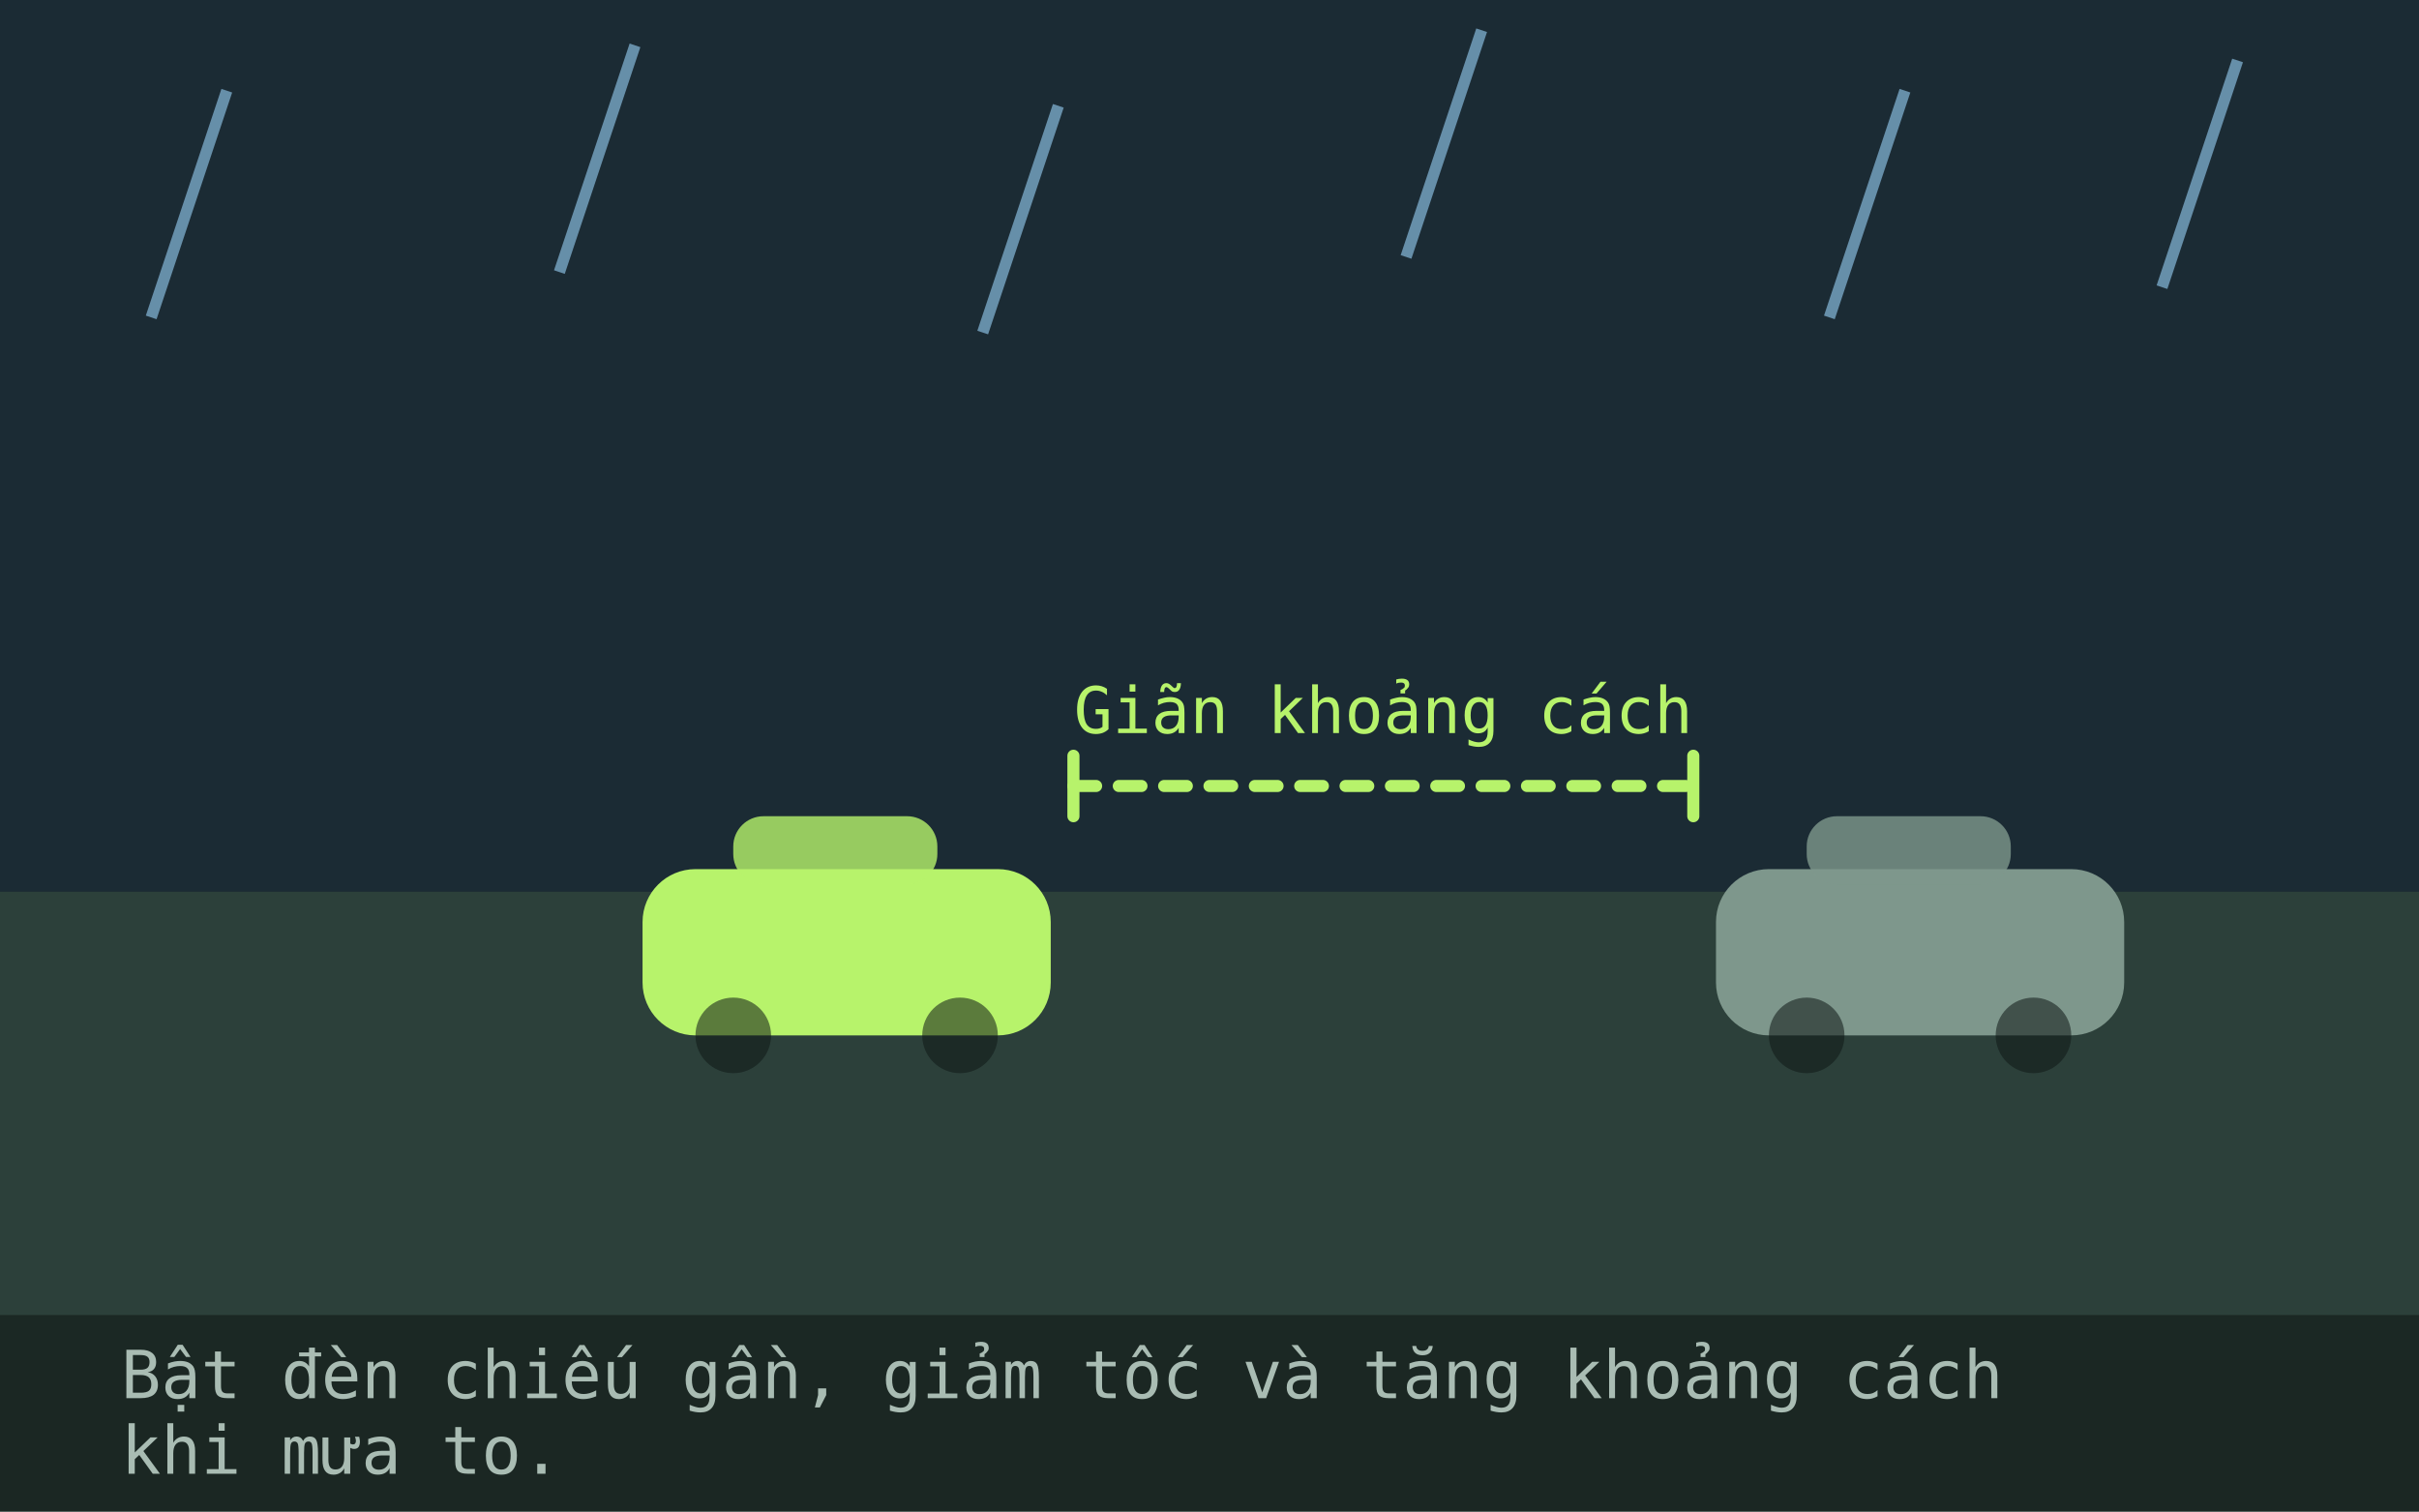
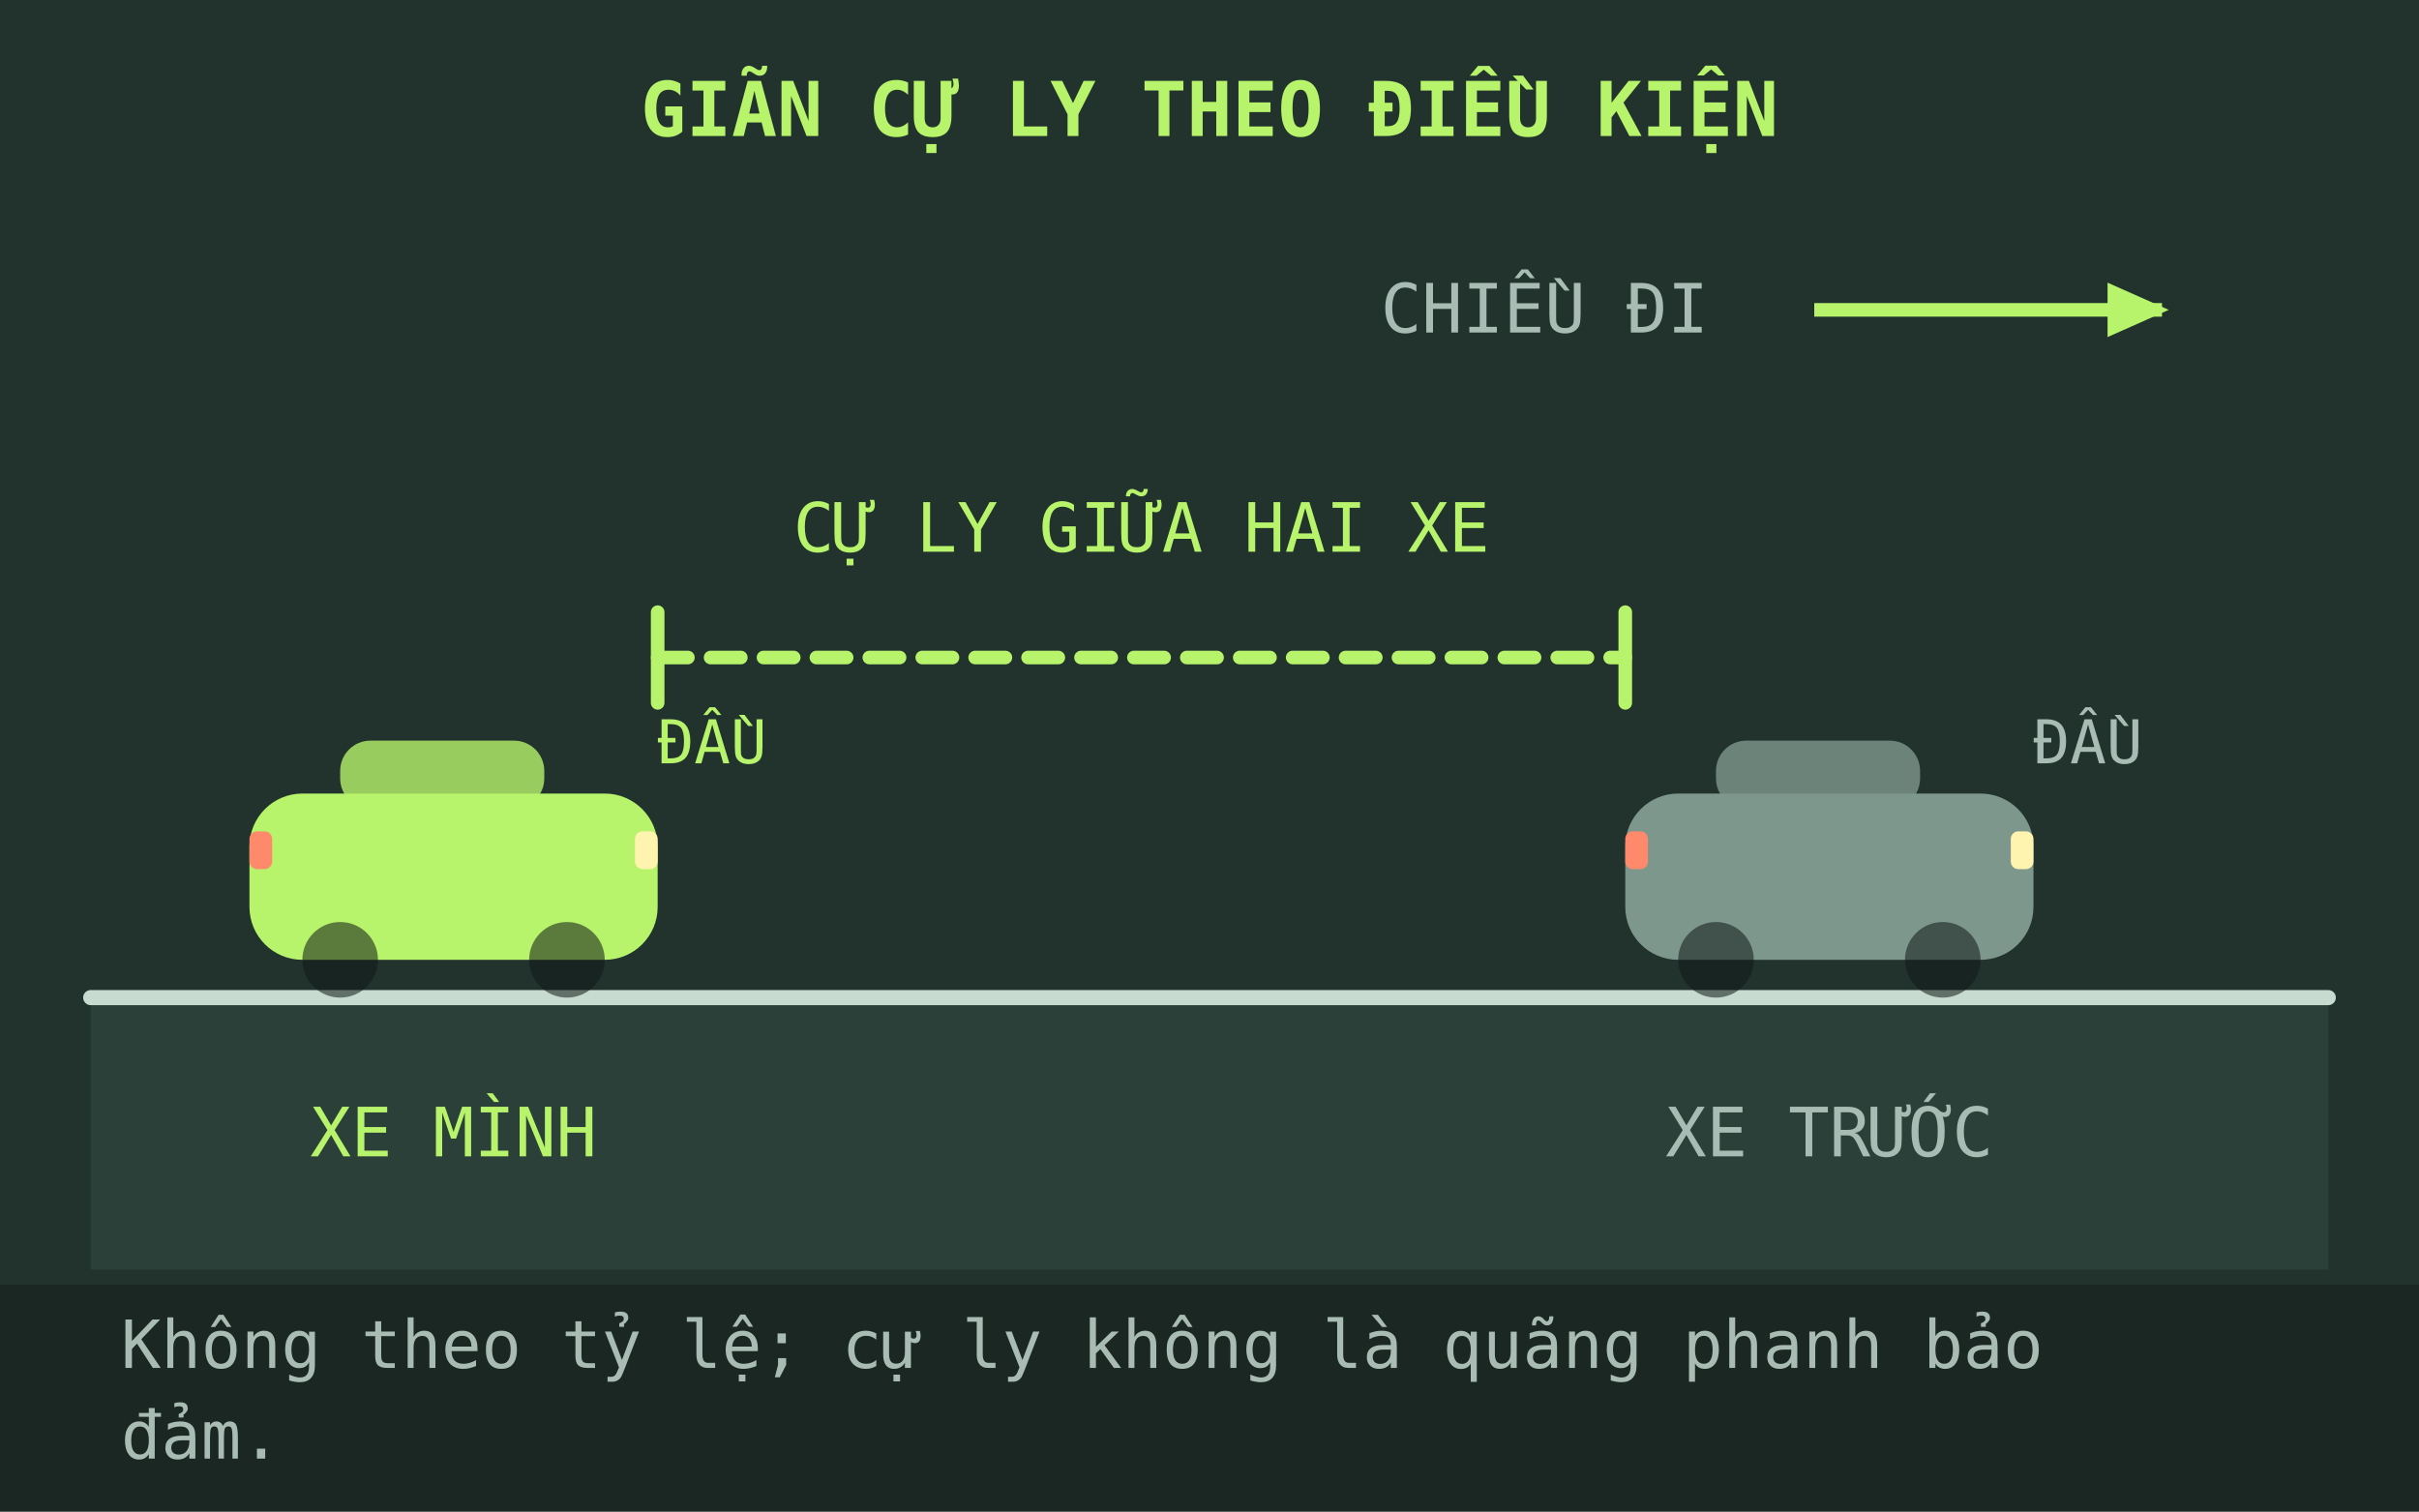
<svg xmlns="http://www.w3.org/2000/svg" viewBox="0 0 320 200" width="320" height="200" role="img" aria-labelledby="ttl">
  <defs>
    <marker id="tip" viewBox="0 0 10 10" refX="8" refY="5" markerWidth="5" markerHeight="5" orient="auto-start-reverse">
      <path d="M0 1L9 5L0 9Z" fill="#b7f36b" />
    </marker>
  </defs>
  <rect x="0" y="0" width="320" height="200" rx="0" fill="#22332e" />
-   <rect x="0" y="0" width="320" height="180" rx="0" fill="#1b2b34" />
-   <rect x="0" y="118" width="320" height="62" rx="0" fill="#2c403a" />
-   <g stroke="#8fc4e8" stroke-width="1.5" opacity=".65">
-     <path d="M30 12L20 42" />
-     <path d="M84 6L74 36" />
-     <path d="M140 14L130 44" />
-     <path d="M196 4L186 34" />
-     <path d="M252 12L242 42" />
-     <path d="M296 8L286 38" />
+   <text x="160" y="18" font-family="DM Mono, ui-monospace, monospace" font-size="10" font-weight="700" fill="#b7f36b" text-anchor="middle">GIÃN CỰ LY THEO ĐIỀU KIỆN</text>
+   <g id="rain-direction">
+     <text x="226" y="44" font-family="DM Mono, ui-monospace, monospace" font-size="9" font-weight="500" fill="#a9bcb3" text-anchor="end">CHIỀU ĐI</text>
+     <path d="M240 41L286 41" fill="none" stroke="#b7f36b" stroke-width="1.8" marker-end="url(#tip)" />
  </g>
-   <g transform="translate(112 126) rotate(0)">
-     <rect x="-27" y="-11" width="54" height="22" rx="7" fill="#b7f36b" />
-     <rect x="-15" y="-18" width="27" height="9" rx="4" fill="#b7f36b" opacity=".8" />
-     <circle cx="-15" cy="11" r="5" fill="#0e1715" opacity=".55" />
-     <circle cx="15" cy="11" r="5" fill="#0e1715" opacity=".55" />
+   <g id="rain-road">
+     <rect x="12" y="132" width="296" height="36" rx="0" fill="#2c403a" />
+     <path d="M12 132L308 132" stroke="#c8dbd1" stroke-width="2" stroke-linecap="round" />
  </g>
-   <g transform="translate(254 126) rotate(0)">
-     <rect x="-27" y="-11" width="54" height="22" rx="7" fill="#7e978c" />
-     <rect x="-15" y="-18" width="27" height="9" rx="4" fill="#7e978c" opacity=".8" />
-     <circle cx="-15" cy="11" r="5" fill="#0e1715" opacity=".55" />
-     <circle cx="15" cy="11" r="5" fill="#0e1715" opacity=".55" />
+   <g id="rain-ego">
+     <g transform="translate(60 116) rotate(0)">
+       <rect x="-27" y="-11" width="54" height="22" rx="7" fill="#b7f36b" />
+       <rect x="-15" y="-18" width="27" height="9" rx="4" fill="#b7f36b" opacity=".8" />
+       <circle cx="-15" cy="11" r="5" fill="#0e1715" opacity=".55" />
+       <circle cx="15" cy="11" r="5" fill="#0e1715" opacity=".55" />
+     </g>
  </g>
-   <path d="M142 104L224 104" stroke="#b7f36b" stroke-width="1.6" stroke-dasharray="3 3" stroke-linecap="round" />
-   <path d="M142 100L142 108" stroke="#b7f36b" stroke-width="1.6" stroke-linecap="round" />
-   <path d="M224 100L224 108" stroke="#b7f36b" stroke-width="1.6" stroke-linecap="round" />
-   <text x="183" y="97" font-family="DM Mono, ui-monospace, monospace" font-size="8.5" font-weight="500" fill="#b7f36b" text-anchor="middle">Giãn khoảng cách</text>
-   <rect x="0" y="174" width="320" height="26" rx="0" fill="#1a2622" opacity="0.92" />
-   <text x="16" y="185" font-family="DM Mono, ui-monospace, monospace" font-size="8.8" font-weight="500" fill="#a9bcb3" text-anchor="start">Bật đèn chiếu gần, giảm tốc và tăng khoảng cách</text>
-   <text x="16" y="195" font-family="DM Mono, ui-monospace, monospace" font-size="8.8" font-weight="500" fill="#a9bcb3" text-anchor="start">khi mưa to.</text>
+   <g id="rain-lead">
+     <g transform="translate(242 116) rotate(0)">
+       <rect x="-27" y="-11" width="54" height="22" rx="7" fill="#7e978c" />
+       <rect x="-15" y="-18" width="27" height="9" rx="4" fill="#7e978c" opacity=".8" />
+       <circle cx="-15" cy="11" r="5" fill="#0e1715" opacity=".55" />
+       <circle cx="15" cy="11" r="5" fill="#0e1715" opacity=".55" />
+     </g>
+   </g>
+   <g id="rain-lamps">
+     <rect x="84" y="110" width="3" height="5" rx="1" fill="#fff3b0" />
+     <rect x="33" y="110" width="3" height="5" rx="1" fill="#ff8a6b" />
+     <rect x="266" y="110" width="3" height="5" rx="1" fill="#fff3b0" />
+     <rect x="215" y="110" width="3" height="5" rx="1" fill="#ff8a6b" />
+   </g>
+   <g id="rain-following-gap">
+     <path d="M87 87L215 87" stroke="#b7f36b" stroke-width="1.8" stroke-dasharray="4 3" stroke-linecap="round" />
+     <path d="M87 81L87 93" stroke="#b7f36b" stroke-width="1.8" stroke-linecap="round" />
+     <path d="M215 81L215 93" stroke="#b7f36b" stroke-width="1.8" stroke-linecap="round" />
+     <text x="151" y="73" font-family="DM Mono, ui-monospace, monospace" font-size="9" font-weight="500" fill="#b7f36b" text-anchor="middle">CỰ LY GIỮA HAI XE</text>
+   </g>
+   <text x="87" y="101" font-family="DM Mono, ui-monospace, monospace" font-size="8" font-weight="500" fill="#b7f36b" text-anchor="start">ĐẦU</text>
+   <text x="269" y="101" font-family="DM Mono, ui-monospace, monospace" font-size="8" font-weight="500" fill="#a9bcb3" text-anchor="start">ĐẦU</text>
+   <text x="60" y="153" font-family="DM Mono, ui-monospace, monospace" font-size="9" font-weight="500" fill="#b7f36b" text-anchor="middle">XE MÌNH</text>
+   <text x="242" y="153" font-family="DM Mono, ui-monospace, monospace" font-size="9" font-weight="500" fill="#a9bcb3" text-anchor="middle">XE TRƯỚC</text>
+   <rect x="0" y="170" width="320" height="30" rx="0" fill="#1a2622" opacity="0.92" />
+   <text x="16" y="181" font-family="DM Mono, ui-monospace, monospace" font-size="8.8" font-weight="500" fill="#a9bcb3" text-anchor="start">Không theo tỷ lệ; cự ly không là quãng phanh bảo</text>
+   <text x="16" y="193" font-family="DM Mono, ui-monospace, monospace" font-size="8.8" font-weight="500" fill="#a9bcb3" text-anchor="start">đảm.</text>
</svg>
